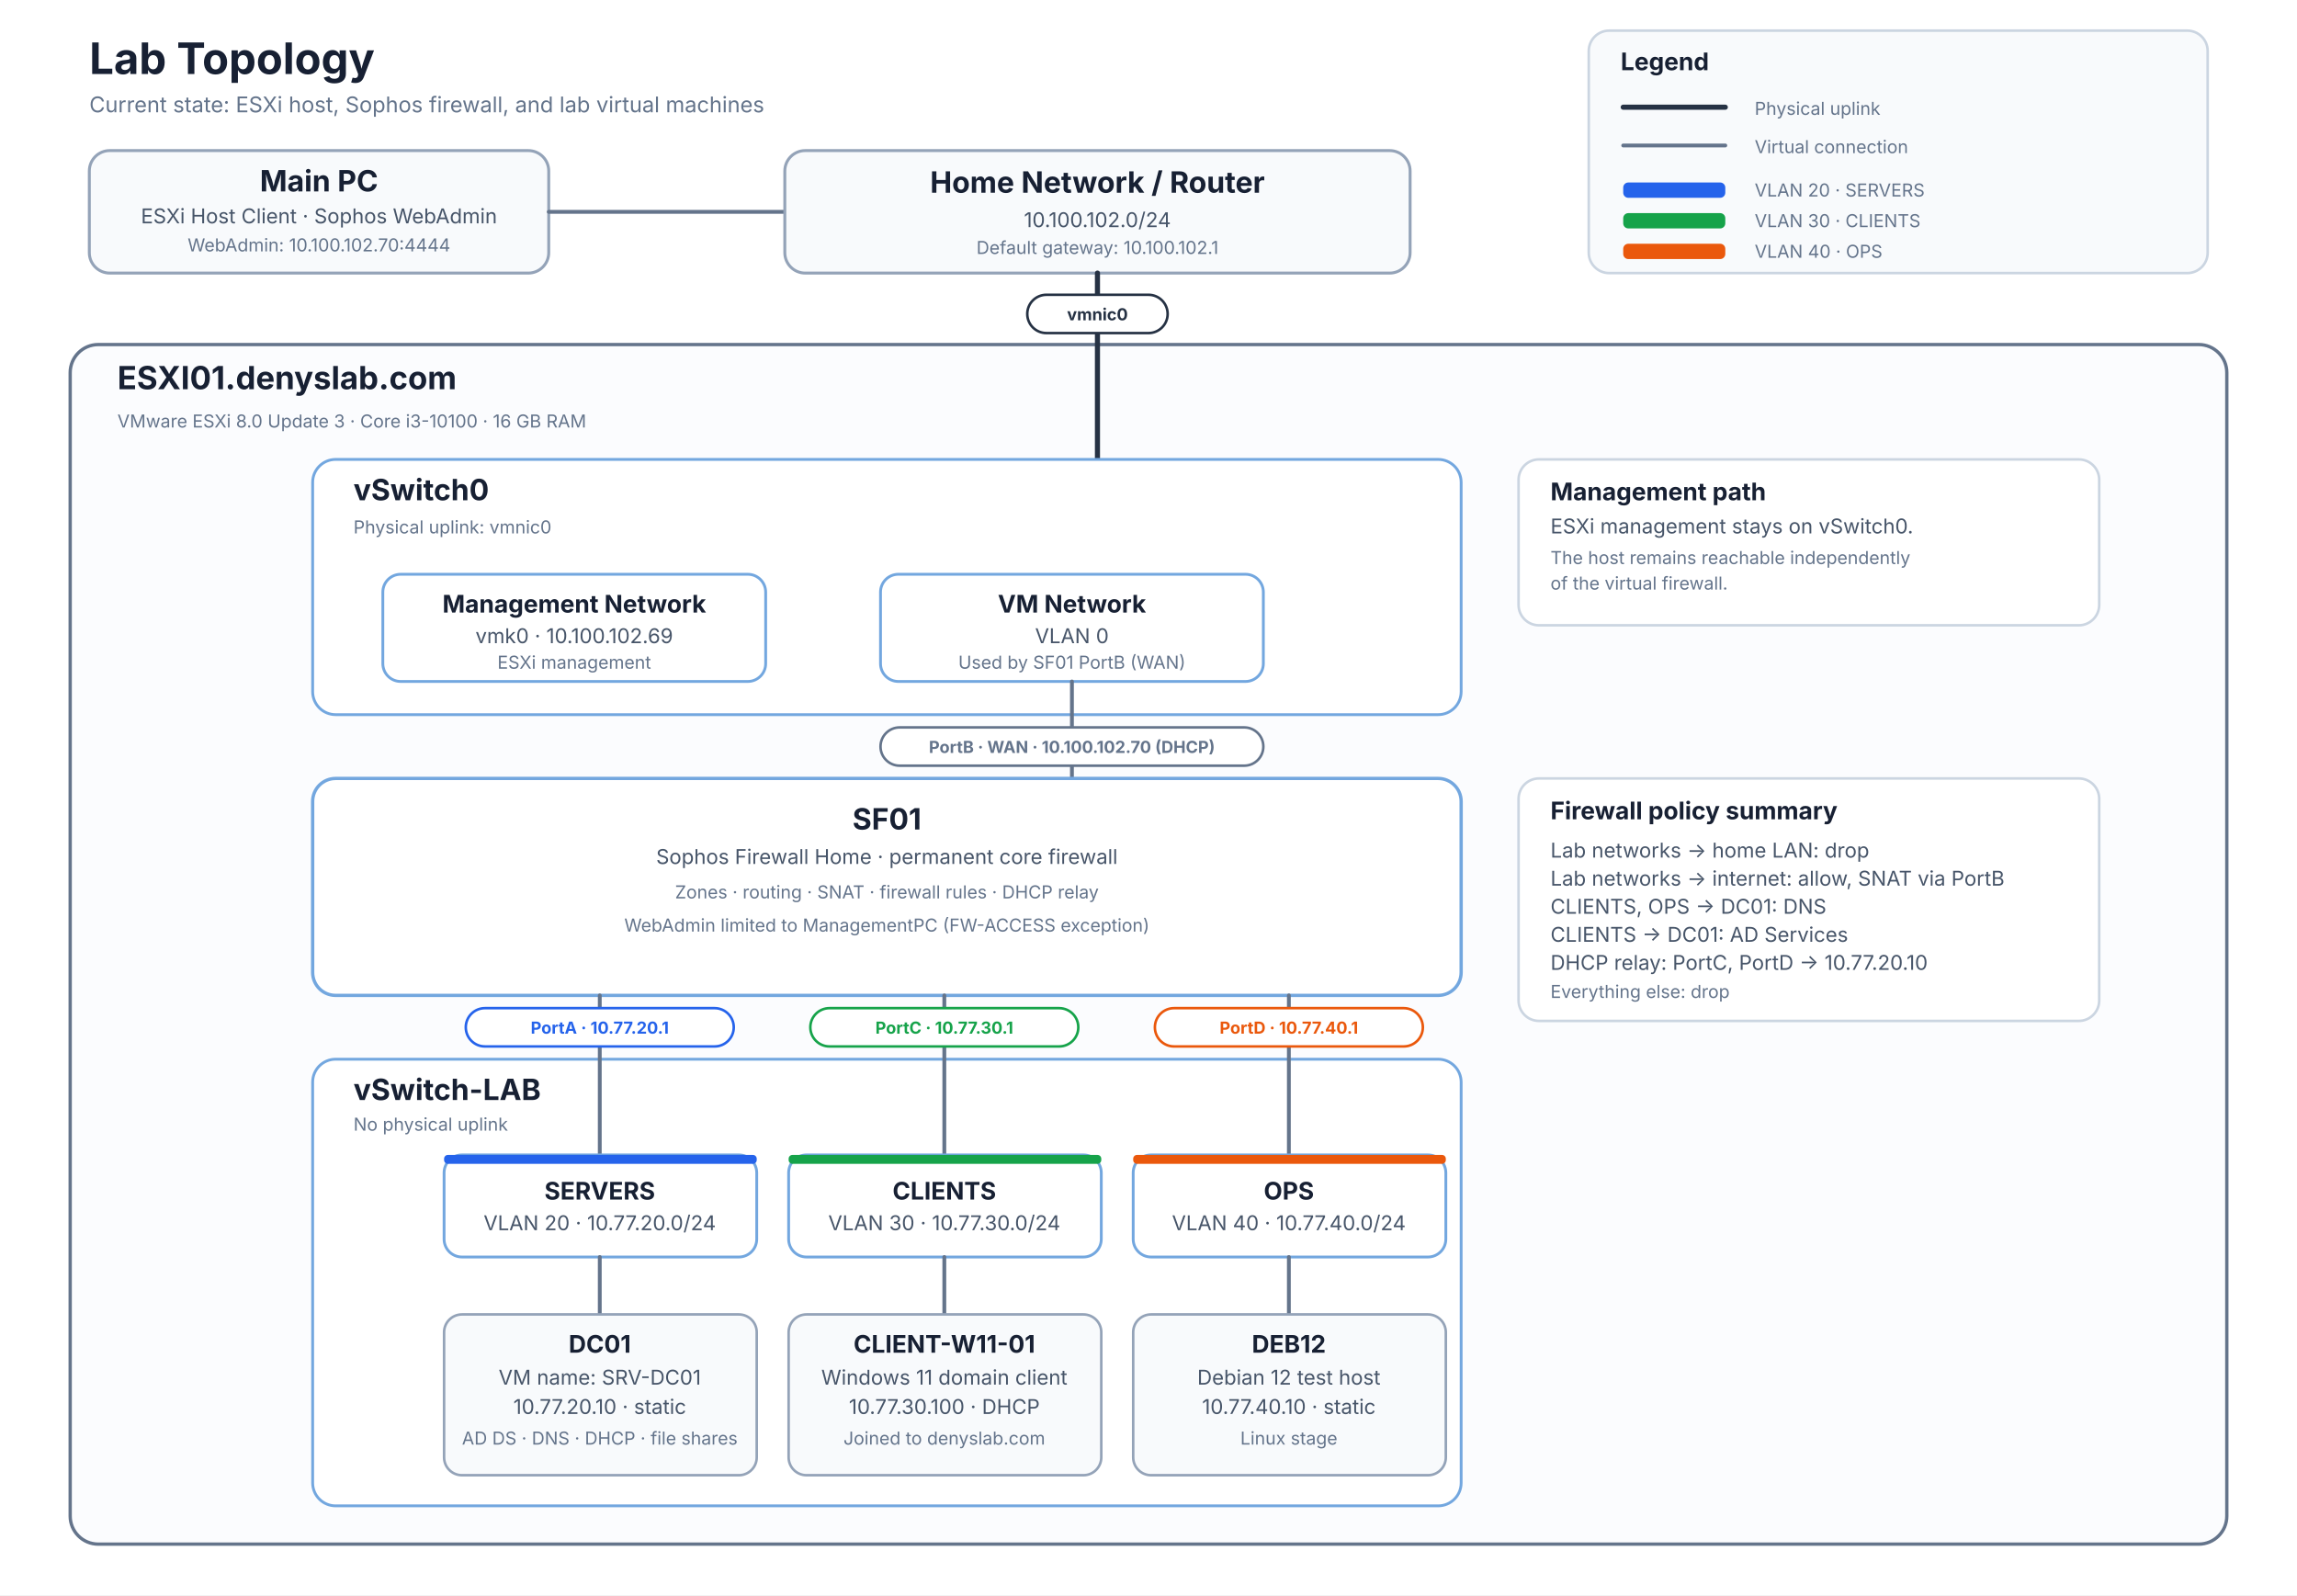
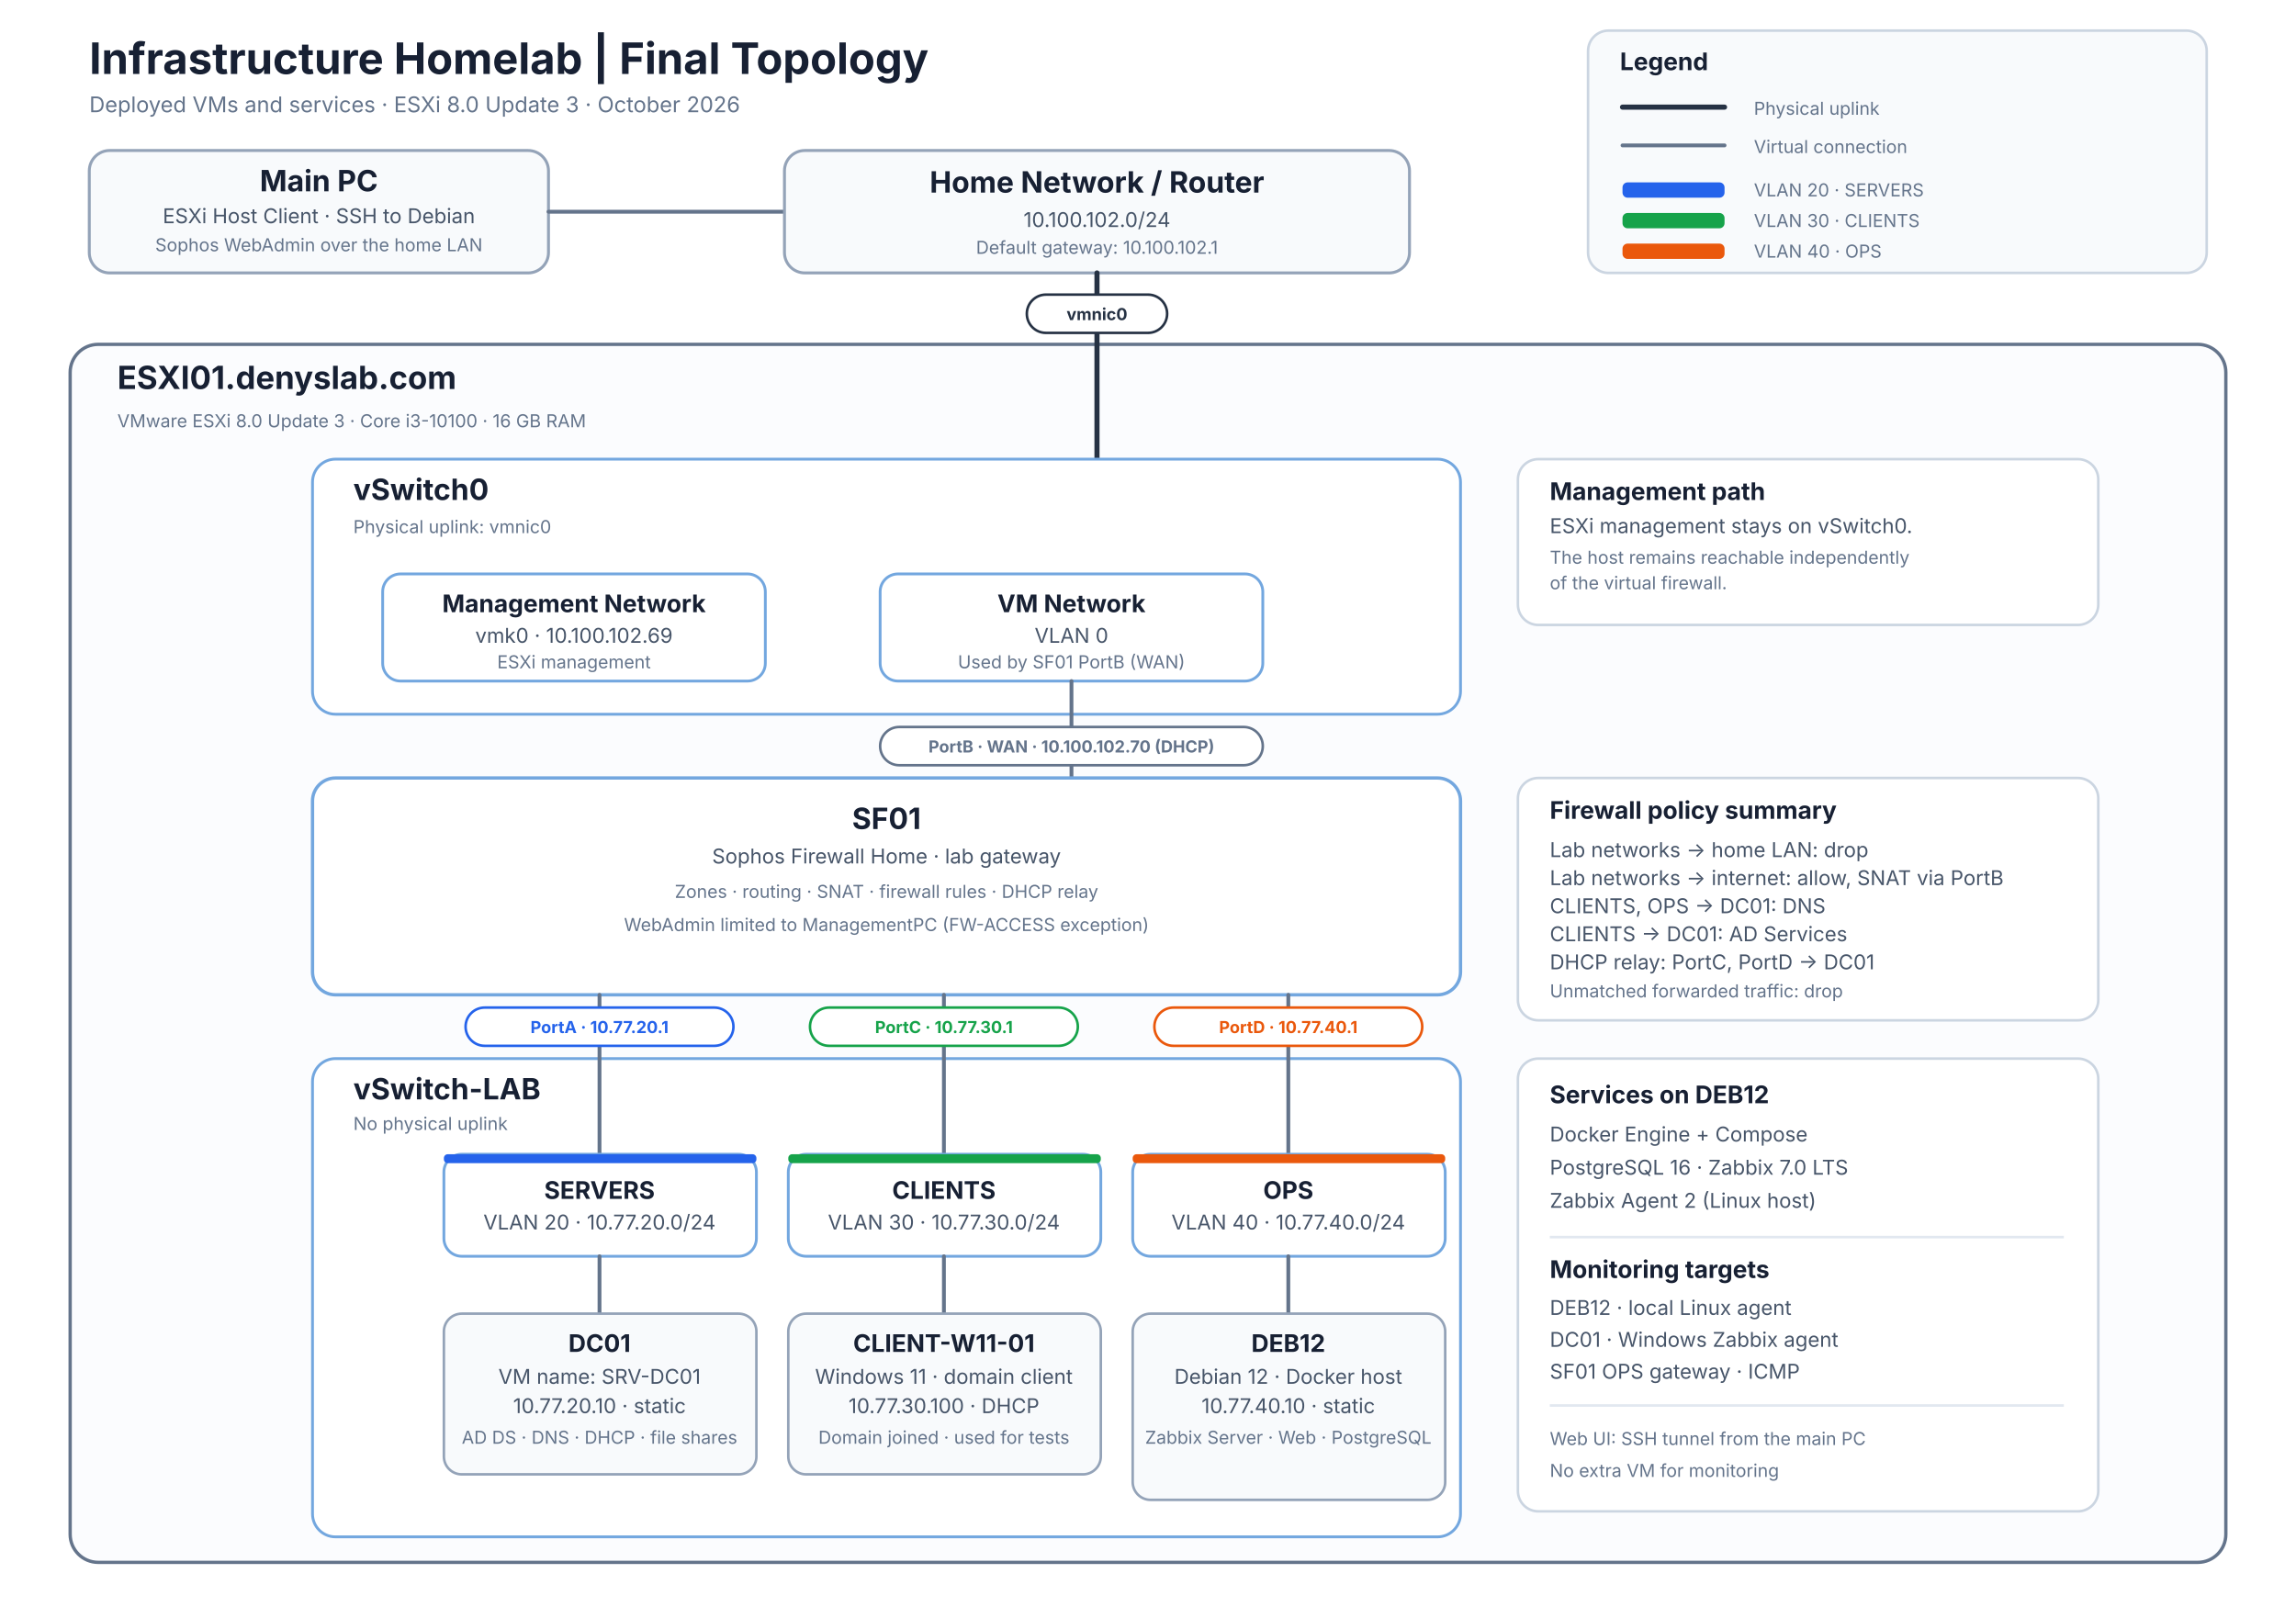
- <svg xmlns="http://www.w3.org/2000/svg" width="1800" height="1250" viewBox="0 0 1800 1250" role="img" aria-labelledby="title desc">
+ <svg xmlns="http://www.w3.org/2000/svg" width="1800" height="1260" viewBox="0 0 1800 1260" role="img" aria-labelledby="title desc">
  <defs>
    <style>
text { font-family: Inter, "Segoe UI", Arial, sans-serif; fill: #172033; }
.title { font-size: 34px; font-weight: 700; }
.subtitle { font-size: 17px; fill: #64748b; }
.host-title { font-size: 25px; font-weight: 700; }
.section { font-size: 23px; font-weight: 700; }
.card-title { font-size: 19px; font-weight: 700; }
.body { font-size: 16px; fill: #475569; }
.small { font-size: 14px; fill: #64748b; }
.pill { font-size: 13px; font-weight: 700; }
.physical { stroke: #263244; stroke-width: 4; fill: none; stroke-linecap: round; }
.virtual { stroke: #64748b; stroke-width: 3; fill: none; stroke-linecap: round; }
</style>
  </defs>
-   <rect width="1800" height="1250" fill="#ffffff" />
-   <text x="70" y="58" class="title" text-anchor="start">Lab Topology</text>
-   <text x="70" y="88" class="subtitle" text-anchor="start">Current state: ESXi host, Sophos firewall, and lab virtual machines</text>
+   <rect width="1800" height="1260" fill="#ffffff" />
+   <text x="70" y="58" class="title" text-anchor="start">Infrastructure Homelab | Final Topology</text>
+   <text x="70" y="88" class="subtitle" text-anchor="start">Deployed VMs and services · ESXi 8.0 Update 3 · October 2026</text>
  <rect x="1245" y="24" width="485" height="190" rx="16" fill="#f8fafc" stroke="#cbd5e1" stroke-width="2" />
  <text x="1270" y="55" class="card-title" text-anchor="start">Legend</text>
  <line x1="1272" y1="84" x2="1352" y2="84" class="physical" />
  <text x="1375" y="90" class="small" text-anchor="start">Physical uplink</text>
  <line x1="1272" y1="114" x2="1352" y2="114" class="virtual" />
  <text x="1375" y="120" class="small" text-anchor="start">Virtual connection</text>
  <rect x="1272" y="143" width="80" height="12" rx="4" fill="#2563eb" />
  <text x="1375" y="154" class="small" text-anchor="start">VLAN 20 · SERVERS</text>
  <rect x="1272" y="167" width="80" height="12" rx="4" fill="#16a34a" />
  <text x="1375" y="178" class="small" text-anchor="start">VLAN 30 · CLIENTS</text>
  <rect x="1272" y="191" width="80" height="12" rx="4" fill="#ea580c" />
  <text x="1375" y="202" class="small" text-anchor="start">VLAN 40 · OPS</text>
  <rect x="70" y="118" width="360" height="96" rx="16" fill="#f8fafc" stroke="#94a3b8" stroke-width="2.3" />
  <text x="250" y="150" class="section" text-anchor="middle">Main PC</text>
-   <text x="250" y="175" class="body" text-anchor="middle">ESXi Host Client · Sophos WebAdmin</text>
-   <text x="250" y="197" class="small" text-anchor="middle">WebAdmin: 10.100.102.70:4444</text>
+   <text x="250" y="175" class="body" text-anchor="middle">ESXi Host Client · SSH to Debian</text>
+   <text x="250" y="197" class="small" text-anchor="middle">Sophos WebAdmin over the home LAN</text>
  <line x1="430" y1="166" x2="615" y2="166" class="virtual" />
  <rect x="615" y="118" width="490" height="96" rx="16" fill="#f8fafc" stroke="#94a3b8" stroke-width="2.3" />
  <text x="860" y="151" class="section" text-anchor="middle">Home Network / Router</text>
  <text x="860" y="178" class="body" text-anchor="middle">10.100.102.0/24</text>
  <text x="860" y="199" class="small" text-anchor="middle">Default gateway: 10.100.102.1</text>
-   <rect x="55" y="270" width="1690" height="940" rx="22" fill="#fbfcfe" stroke="#64748b" stroke-width="2.6" />
+   <rect x="55" y="270" width="1690" height="955" rx="22" fill="#fbfcfe" stroke="#64748b" stroke-width="2.6" />
  <text x="92" y="305" class="host-title" text-anchor="start">ESXI01.denyslab.com</text>
  <text x="92" y="335" class="small" text-anchor="start">VMware ESXi 8.0 Update 3 · Core i3-10100 · 16 GB RAM</text>
  <line x1="860" y1="214" x2="860" y2="360" class="physical" />
  <rect x="805.0" y="231" width="110" height="30" rx="15" fill="#ffffff" stroke="#263244" stroke-width="2" />
  <text x="860" y="251" text-anchor="middle" class="pill" style="fill:#263244">vmnic0</text>
  <rect x="245" y="360" width="900" height="200" rx="18" fill="#ffffff" stroke="#73a7df" stroke-width="2.2" />
  <text x="277" y="392" class="section" text-anchor="start">vSwitch0</text>
  <text x="277" y="418" class="small" text-anchor="start">Physical uplink: vmnic0</text>
  <rect x="300" y="450" width="300" height="84" rx="14" fill="#ffffff" stroke="#73a7df" stroke-width="2.2" />
  <text x="450" y="480" class="card-title" text-anchor="middle">Management Network</text>
  <text x="450" y="504" class="body" text-anchor="middle">vmk0 · 10.100.102.69</text>
  <text x="450" y="524" class="small" text-anchor="middle">ESXi management</text>
  <rect x="690" y="450" width="300" height="84" rx="14" fill="#ffffff" stroke="#73a7df" stroke-width="2.2" />
  <text x="840" y="480" class="card-title" text-anchor="middle">VM Network</text>
  <text x="840" y="504" class="body" text-anchor="middle">VLAN 0</text>
  <text x="840" y="524" class="small" text-anchor="middle">Used by SF01 PortB (WAN)</text>
  <rect x="1190" y="360" width="455" height="130" rx="16" fill="#ffffff" stroke="#cbd5e1" stroke-width="2" />
  <text x="1215" y="392" class="card-title" text-anchor="start">Management path</text>
  <text x="1215" y="418" class="body" text-anchor="start">ESXi management stays on vSwitch0.</text>
  <text x="1215" y="442" class="small" text-anchor="start">The host remains reachable independently</text>
  <text x="1215" y="462" class="small" text-anchor="start">of the virtual firewall.</text>
  <line x1="840" y1="534" x2="840" y2="610" class="virtual" />
  <rect x="690.0" y="570" width="300" height="30" rx="15" fill="#ffffff" stroke="#64748b" stroke-width="2" />
  <text x="840" y="590" text-anchor="middle" class="pill" style="fill:#64748b">PortB · WAN · 10.100.102.70 (DHCP)</text>
  <rect x="245" y="610" width="900" height="170" rx="18" fill="#ffffff" stroke="#73a7df" stroke-width="2.6" />
  <text x="695" y="650" class="section" text-anchor="middle">SF01</text>
-   <text x="695" y="677" class="body" text-anchor="middle">Sophos Firewall Home · permanent core firewall</text>
+   <text x="695" y="677" class="body" text-anchor="middle">Sophos Firewall Home · lab gateway</text>
  <text x="695" y="704" class="small" text-anchor="middle">Zones · routing · SNAT · firewall rules · DHCP relay</text>
  <text x="695" y="730" class="small" text-anchor="middle">WebAdmin limited to ManagementPC (FW-ACCESS exception)</text>
  <rect x="1190" y="610" width="455" height="190" rx="16" fill="#ffffff" stroke="#cbd5e1" stroke-width="2" />
  <text x="1215" y="642" class="card-title" text-anchor="start">Firewall policy summary</text>
  <text x="1215" y="672" class="body" text-anchor="start">Lab networks → home LAN: drop</text>
  <text x="1215" y="694" class="body" text-anchor="start">Lab networks → internet: allow, SNAT via PortB</text>
  <text x="1215" y="716" class="body" text-anchor="start">CLIENTS, OPS → DC01: DNS</text>
  <text x="1215" y="738" class="body" text-anchor="start">CLIENTS → DC01: AD Services</text>
-   <text x="1215" y="760" class="body" text-anchor="start">DHCP relay: PortC, PortD → 10.77.20.10</text>
-   <text x="1215" y="782" class="small" text-anchor="start">Everything else: drop</text>
-   <rect x="245" y="830" width="900" height="350" rx="18" fill="#ffffff" stroke="#73a7df" stroke-width="2.2" />
+   <text x="1215" y="760" class="body" text-anchor="start">DHCP relay: PortC, PortD → DC01</text>
+   <text x="1215" y="782" class="small" text-anchor="start">Unmatched forwarded traffic: drop</text>
+   <rect x="245" y="830" width="900" height="375" rx="18" fill="#ffffff" stroke="#73a7df" stroke-width="2.2" />
  <text x="277" y="862" class="section" text-anchor="start">vSwitch-LAB</text>
  <text x="277" y="886" class="small" text-anchor="start">No physical uplink</text>
  <line x1="470" y1="780" x2="470" y2="905" class="virtual" />
  <rect x="365.0" y="790" width="210" height="30" rx="15" fill="#ffffff" stroke="#2563eb" stroke-width="2" />
  <text x="470" y="810" text-anchor="middle" class="pill" style="fill:#2563eb">PortA · 10.77.20.1</text>
  <rect x="348" y="905" width="245" height="80" rx="14" fill="#ffffff" stroke="#73a7df" stroke-width="2.2" />
  <rect x="348" y="905" width="245" height="7" rx="3" fill="#2563eb" />
  <text x="470" y="940" class="card-title" text-anchor="middle">SERVERS</text>
  <text x="470" y="964" class="body" text-anchor="middle">VLAN 20 · 10.77.20.0/24</text>
  <line x1="470" y1="985" x2="470" y2="1030" class="virtual" />
  <rect x="348" y="1030" width="245" height="126" rx="14" fill="#f8fafc" stroke="#94a3b8" stroke-width="2" />
  <text x="470" y="1060" class="card-title" text-anchor="middle">DC01</text>
  <text x="470" y="1085" class="body" text-anchor="middle">VM name: SRV-DC01</text>
  <text x="470" y="1108" class="body" text-anchor="middle">10.77.20.10 · static</text>
  <text x="470" y="1132" class="small" text-anchor="middle">AD DS · DNS · DHCP · file shares</text>
  <line x1="740" y1="780" x2="740" y2="905" class="virtual" />
  <rect x="635.0" y="790" width="210" height="30" rx="15" fill="#ffffff" stroke="#16a34a" stroke-width="2" />
  <text x="740" y="810" text-anchor="middle" class="pill" style="fill:#16a34a">PortC · 10.77.30.1</text>
  <rect x="618" y="905" width="245" height="80" rx="14" fill="#ffffff" stroke="#73a7df" stroke-width="2.2" />
  <rect x="618" y="905" width="245" height="7" rx="3" fill="#16a34a" />
  <text x="740" y="940" class="card-title" text-anchor="middle">CLIENTS</text>
  <text x="740" y="964" class="body" text-anchor="middle">VLAN 30 · 10.77.30.0/24</text>
  <line x1="740" y1="985" x2="740" y2="1030" class="virtual" />
  <rect x="618" y="1030" width="245" height="126" rx="14" fill="#f8fafc" stroke="#94a3b8" stroke-width="2" />
  <text x="740" y="1060" class="card-title" text-anchor="middle">CLIENT-W11-01</text>
-   <text x="740" y="1085" class="body" text-anchor="middle">Windows 11 domain client</text>
+   <text x="740" y="1085" class="body" text-anchor="middle">Windows 11 · domain client</text>
  <text x="740" y="1108" class="body" text-anchor="middle">10.77.30.100 · DHCP</text>
-   <text x="740" y="1132" class="small" text-anchor="middle">Joined to denyslab.com</text>
+   <text x="740" y="1132" class="small" text-anchor="middle">Domain joined · used for tests</text>
  <line x1="1010" y1="780" x2="1010" y2="905" class="virtual" />
  <rect x="905.0" y="790" width="210" height="30" rx="15" fill="#ffffff" stroke="#ea580c" stroke-width="2" />
  <text x="1010" y="810" text-anchor="middle" class="pill" style="fill:#ea580c">PortD · 10.77.40.1</text>
  <rect x="888" y="905" width="245" height="80" rx="14" fill="#ffffff" stroke="#73a7df" stroke-width="2.2" />
  <rect x="888" y="905" width="245" height="7" rx="3" fill="#ea580c" />
  <text x="1010" y="940" class="card-title" text-anchor="middle">OPS</text>
  <text x="1010" y="964" class="body" text-anchor="middle">VLAN 40 · 10.77.40.0/24</text>
  <line x1="1010" y1="985" x2="1010" y2="1030" class="virtual" />
-   <rect x="888" y="1030" width="245" height="126" rx="14" fill="#f8fafc" stroke="#94a3b8" stroke-width="2" />
+   <rect x="888" y="1030" width="245" height="146" rx="14" fill="#f8fafc" stroke="#94a3b8" stroke-width="2" />
  <text x="1010" y="1060" class="card-title" text-anchor="middle">DEB12</text>
-   <text x="1010" y="1085" class="body" text-anchor="middle">Debian 12 test host</text>
+   <text x="1010" y="1085" class="body" text-anchor="middle">Debian 12 · Docker host</text>
  <text x="1010" y="1108" class="body" text-anchor="middle">10.77.40.10 · static</text>
-   <text x="1010" y="1132" class="small" text-anchor="middle">Linux stage</text>
+   <text x="1010" y="1132" class="small" text-anchor="middle">Zabbix Server · Web · PostgreSQL</text>
+   <rect x="1190" y="830" width="455" height="355" rx="16" fill="#ffffff" stroke="#cbd5e1" stroke-width="2" />
+   <text x="1215" y="865" class="card-title" text-anchor="start">Services on DEB12</text>
+   <text x="1215" y="895" class="body" text-anchor="start">Docker Engine + Compose</text>
+   <text x="1215" y="921" class="body" text-anchor="start">PostgreSQL 16 · Zabbix 7.0 LTS</text>
+   <text x="1215" y="947" class="body" text-anchor="start">Zabbix Agent 2 (Linux host)</text>
+   <line x1="1215" y1="970" x2="1618" y2="970" stroke="#e2e8f0" stroke-width="2" />
+   <text x="1215" y="1002" class="card-title" text-anchor="start">Monitoring targets</text>
+   <text x="1215" y="1031" class="body" text-anchor="start">DEB12 · local Linux agent</text>
+   <text x="1215" y="1056" class="body" text-anchor="start">DC01 · Windows Zabbix agent</text>
+   <text x="1215" y="1081" class="body" text-anchor="start">SF01 OPS gateway · ICMP</text>
+   <line x1="1215" y1="1102" x2="1618" y2="1102" stroke="#e2e8f0" stroke-width="2" />
+   <text x="1215" y="1133" class="small" text-anchor="start">Web UI: SSH tunnel from the main PC</text>
+   <text x="1215" y="1158" class="small" text-anchor="start">No extra VM for monitoring</text>
</svg>
